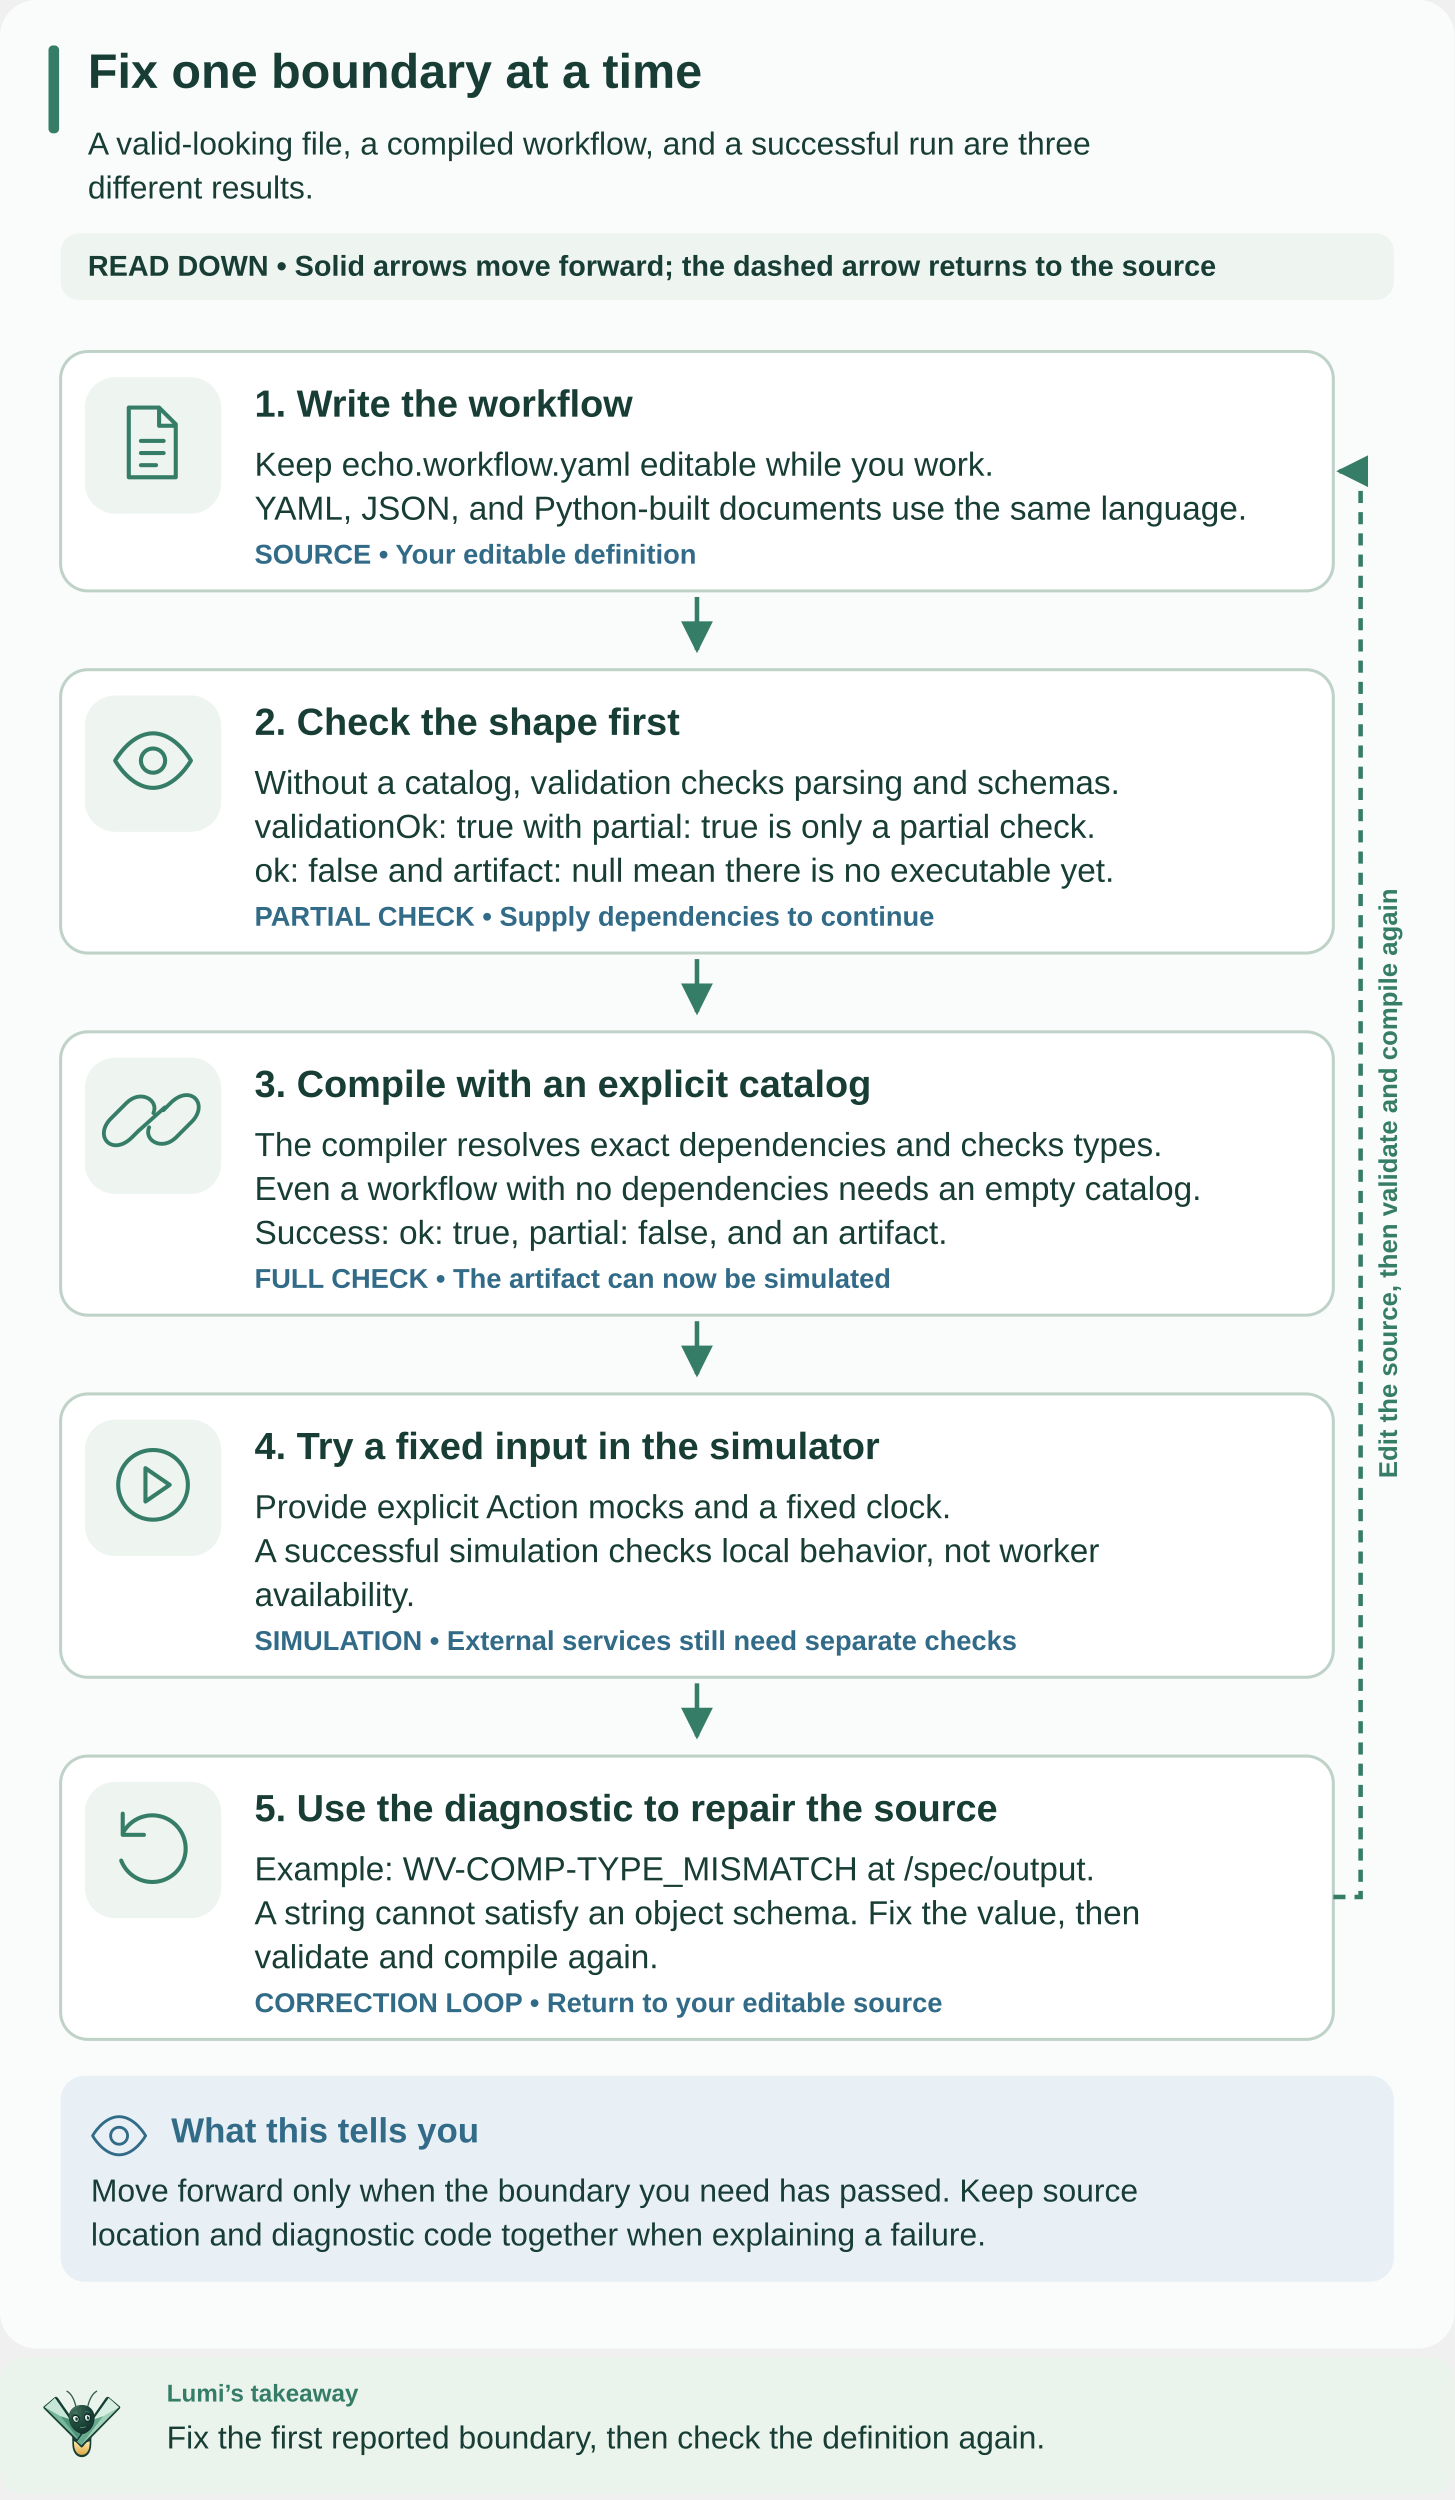
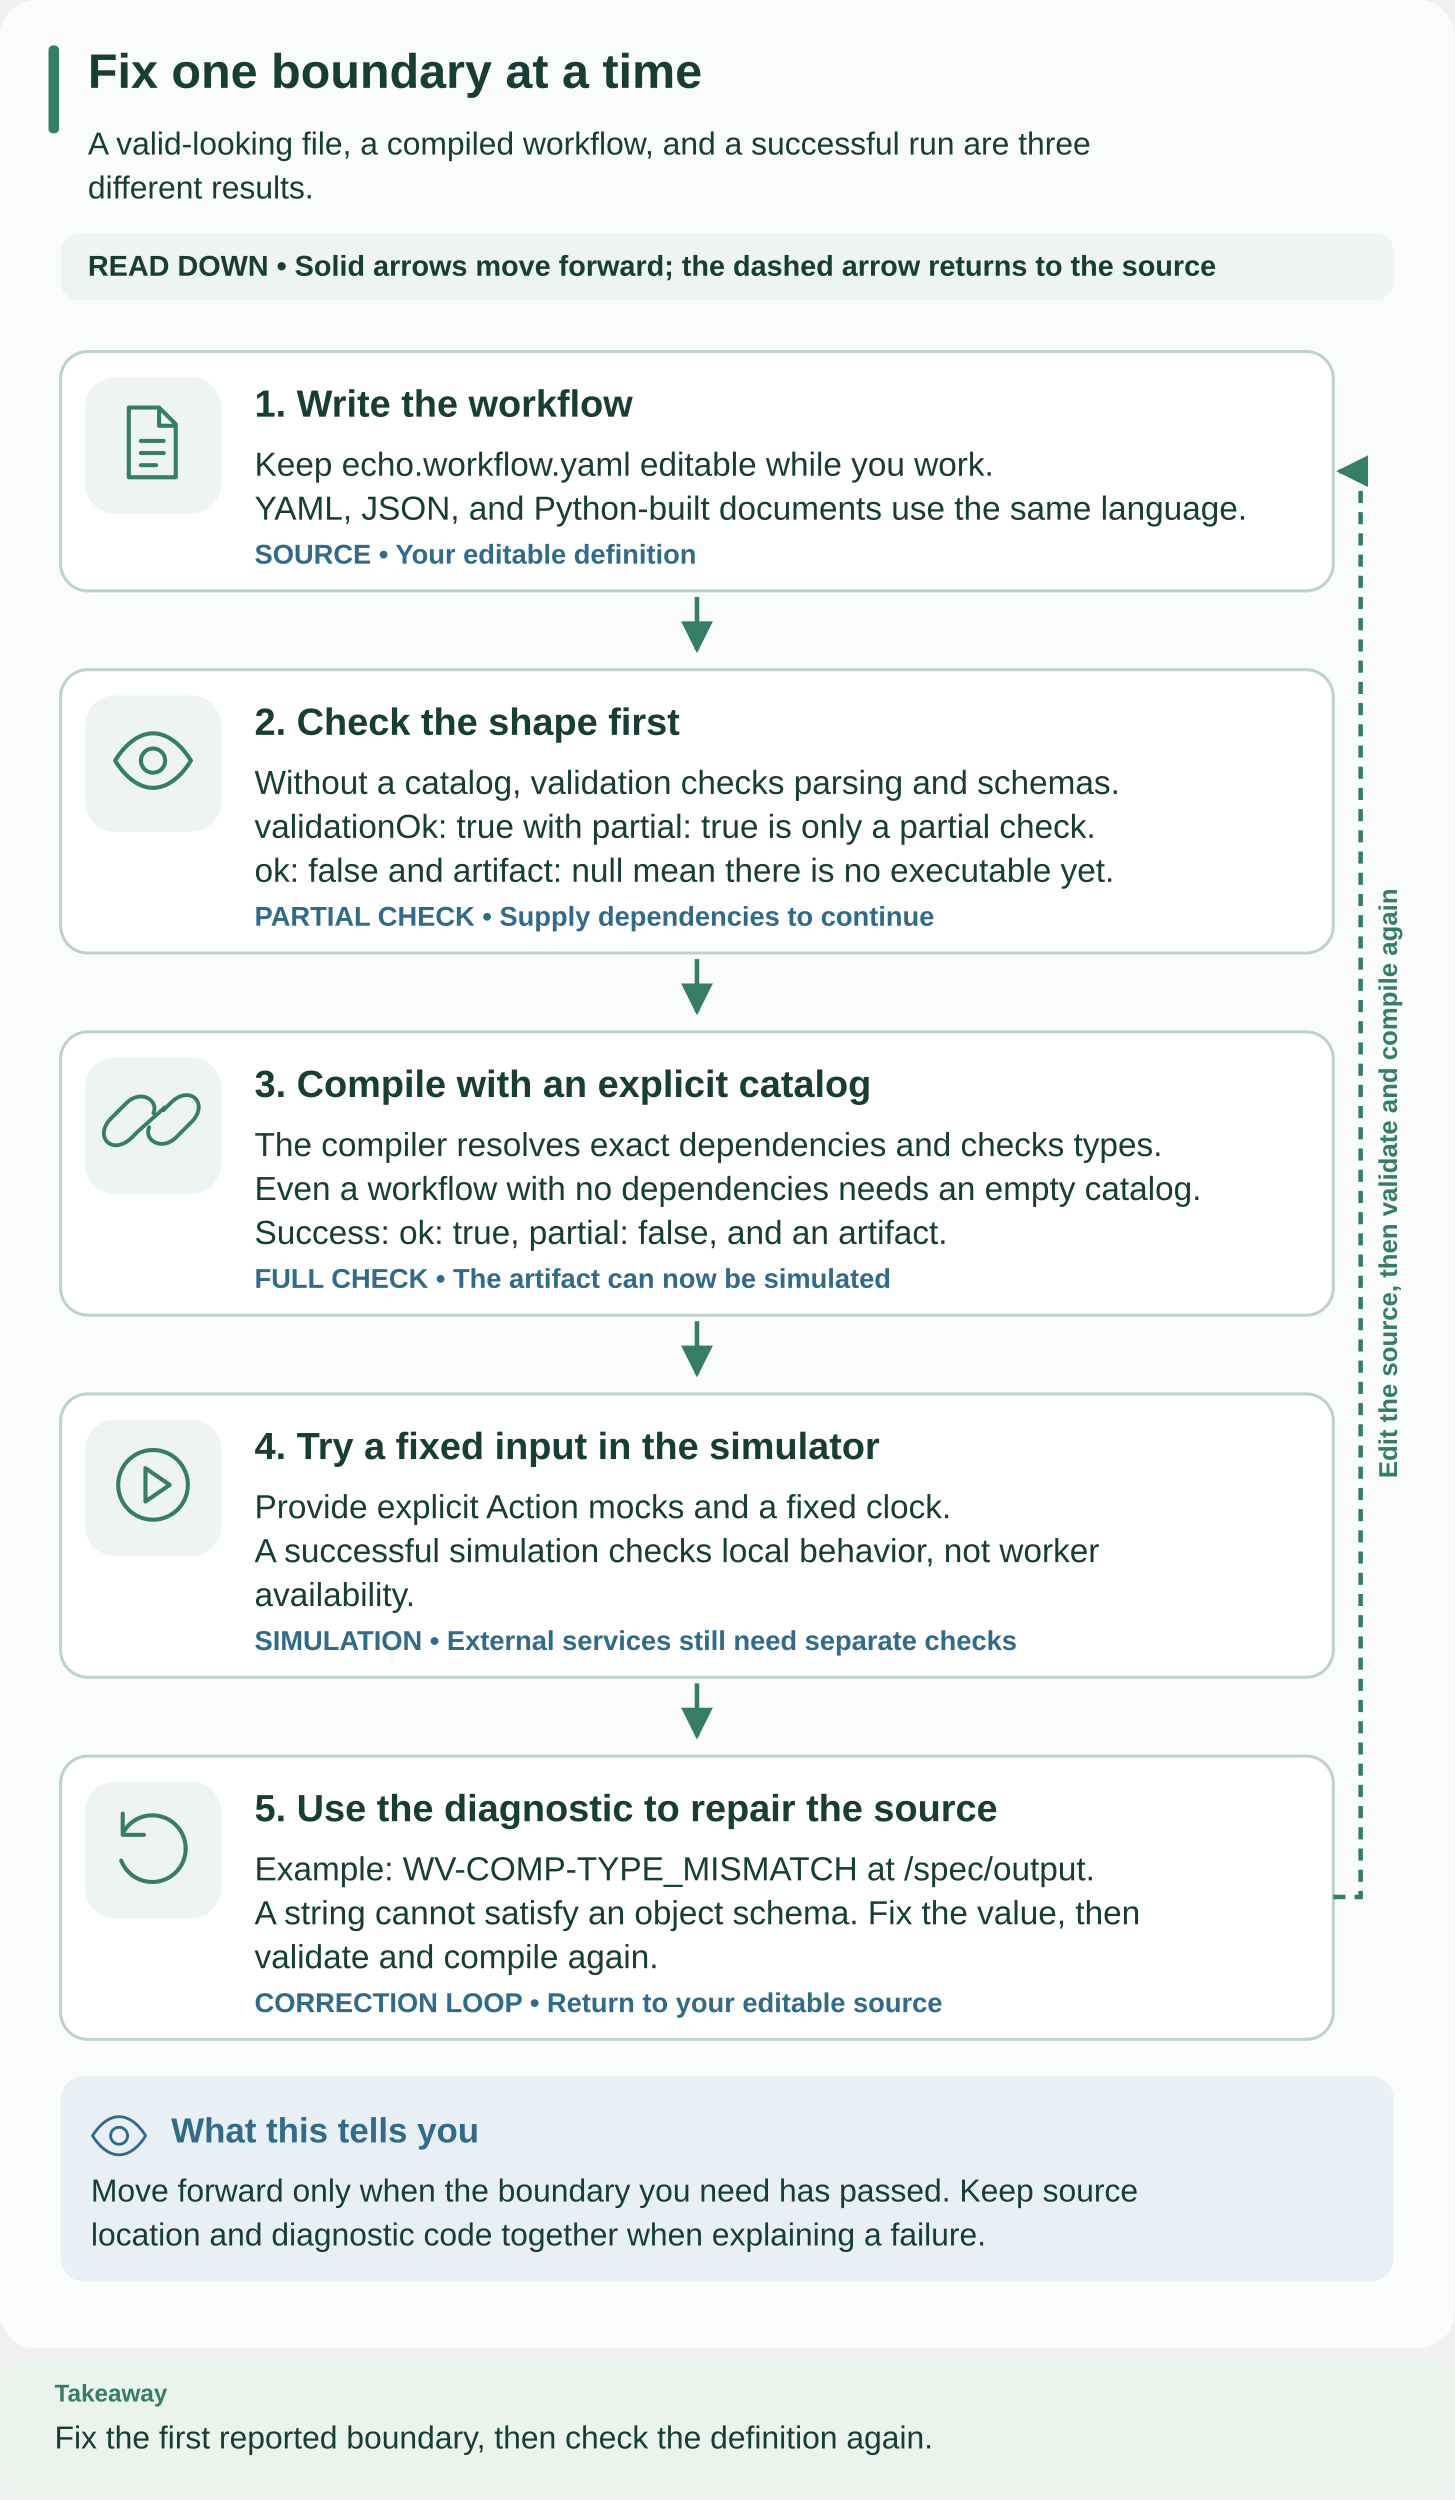
<svg xmlns="http://www.w3.org/2000/svg" width="960" height="1650" viewBox="0 0 960 1650" role="img" aria-labelledby="title desc">
  <defs>
    <marker id="arrow" viewBox="0 0 10 10" refX="9" refY="5" markerWidth="7" markerHeight="7" orient="auto">
      <path d="M0 0 10 5 0 10z" fill="#367D68" />
    </marker>
  </defs>
  <style>text{font-family:Arial,Helvetica,sans-serif}.edge{stroke:#367D68;stroke-width:3;fill:none;marker-end:url(#arrow)}</style>
  <rect width="960" height="1550" rx="24" fill="#FAFCFB" />
  <rect x="32" y="30" width="7" height="58" rx="3" fill="#367D68" />
  <text x="58" y="58" font-size="32" font-weight="700" fill="#173D34">Fix one boundary at a time</text>
  <text x="58" y="102" font-size="21" font-weight="400" fill="#173D34">A valid-looking file, a compiled workflow, and a successful run are three</text>
  <text x="58" y="131" font-size="21" font-weight="400" fill="#173D34">different results.</text>
  <rect x="40" y="154" width="880" height="44" rx="12" fill="#EEF4F0" />
  <text x="58" y="182" font-size="19" font-weight="600" fill="#173D34">READ DOWN  •  Solid arrows move forward; the dashed arrow returns to the source</text>
  <rect x="40" y="232" width="840" height="158" rx="18" fill="white" stroke="#BFD2C8" stroke-width="2" />
  <rect x="56" y="249" width="90" height="90" rx="20" fill="#EEF4F0" />
  <g transform="translate(73 264) scale(1)" stroke="#367D68" stroke-width="2.7" fill="none" stroke-linecap="round" stroke-linejoin="round">
    <path d="M12 5h20l11 11v35H12z M32 5v12h11 M20 27h15 M20 35h15 M20 43h10" />
  </g>
  <text x="168" y="275" font-size="25" font-weight="700" fill="#173D34">1. Write the workflow</text>
  <text x="168" y="314" font-size="22" font-weight="400" fill="#173D34">Keep echo.workflow.yaml editable while you work.</text>
  <text x="168" y="343" font-size="22" font-weight="400" fill="#173D34">YAML, JSON, and Python-built documents use the same language.</text>
  <text x="168" y="372" font-size="18" font-weight="600" fill="#326B88">SOURCE • Your editable definition</text>
  <path class="edge" d="M460 394v35" />
  <rect x="40" y="442" width="840" height="187" rx="18" fill="white" stroke="#BFD2C8" stroke-width="2" />
  <rect x="56" y="459" width="90" height="90" rx="20" fill="#EEF4F0" />
  <g transform="translate(73 474) scale(1)" stroke="#367D68" stroke-width="2.7" fill="none" stroke-linecap="round" stroke-linejoin="round">
    <path d="M3 28s10-18 25-18 25 18 25 18-10 18-25 18S3 28 3 28z" />
    <circle cx="28" cy="28" r="8" />
  </g>
  <text x="168" y="485" font-size="25" font-weight="700" fill="#173D34">2. Check the shape first</text>
  <text x="168" y="524" font-size="22" font-weight="400" fill="#173D34">Without a catalog, validation checks parsing and schemas.</text>
  <text x="168" y="553" font-size="22" font-weight="400" fill="#173D34">validationOk: true with partial: true is only a partial check.</text>
  <text x="168" y="582" font-size="22" font-weight="400" fill="#173D34">ok: false and artifact: null mean there is no executable yet.</text>
  <text x="168" y="611" font-size="18" font-weight="600" fill="#326B88">PARTIAL CHECK • Supply dependencies to continue</text>
  <path class="edge" d="M460 633v35" />
  <rect x="40" y="681" width="840" height="187" rx="18" fill="white" stroke="#BFD2C8" stroke-width="2" />
  <rect x="56" y="698" width="90" height="90" rx="20" fill="#EEF4F0" />
  <g transform="translate(73 713) scale(1)" stroke="#367D68" stroke-width="2.7" fill="none" stroke-linecap="round" stroke-linejoin="round">
    <path d="m19 35-5 5c-14 14-28-1-14-14l10-10c10-10 23-2 19 7 M36 21l5-5c14-14 28 1 14 14L45 40c-10 10-23 2-19-7 M18 36l19-17" transform="translate(1 0) scale(.94)" />
  </g>
  <text x="168" y="724" font-size="25" font-weight="700" fill="#173D34">3. Compile with an explicit catalog</text>
  <text x="168" y="763" font-size="22" font-weight="400" fill="#173D34">The compiler resolves exact dependencies and checks types.</text>
  <text x="168" y="792" font-size="22" font-weight="400" fill="#173D34">Even a workflow with no dependencies needs an empty catalog.</text>
  <text x="168" y="821" font-size="22" font-weight="400" fill="#173D34">Success: ok: true, partial: false, and an artifact.</text>
  <text x="168" y="850" font-size="18" font-weight="600" fill="#326B88">FULL CHECK • The artifact can now be simulated</text>
  <path class="edge" d="M460 872v35" />
  <rect x="40" y="920" width="840" height="187" rx="18" fill="white" stroke="#BFD2C8" stroke-width="2" />
  <rect x="56" y="937" width="90" height="90" rx="20" fill="#EEF4F0" />
  <g transform="translate(73 952) scale(1)" stroke="#367D68" stroke-width="2.7" fill="none" stroke-linecap="round" stroke-linejoin="round">
    <circle cx="28" cy="28" r="23" />
    <path d="m23 17 16 11-16 11z" />
  </g>
  <text x="168" y="963" font-size="25" font-weight="700" fill="#173D34">4. Try a fixed input in the simulator</text>
  <text x="168" y="1002" font-size="22" font-weight="400" fill="#173D34">Provide explicit Action mocks and a fixed clock.</text>
  <text x="168" y="1031" font-size="22" font-weight="400" fill="#173D34">A successful simulation checks local behavior, not worker</text>
  <text x="168" y="1060" font-size="22" font-weight="400" fill="#173D34">availability.</text>
  <text x="168" y="1089" font-size="18" font-weight="600" fill="#326B88">SIMULATION • External services still need separate checks</text>
  <path class="edge" d="M460 1111v35" />
  <rect x="40" y="1159" width="840" height="187" rx="18" fill="white" stroke="#BFD2C8" stroke-width="2" />
  <rect x="56" y="1176" width="90" height="90" rx="20" fill="#EEF4F0" />
  <g transform="translate(73 1191) scale(1)" stroke="#367D68" stroke-width="2.7" fill="none" stroke-linecap="round" stroke-linejoin="round">
    <path d="M8 19A22 22 0 1 1 7 37 M8 6v14h14" />
  </g>
  <text x="168" y="1202" font-size="25" font-weight="700" fill="#173D34">5. Use the diagnostic to repair the source</text>
  <text x="168" y="1241" font-size="22" font-weight="400" fill="#173D34">Example: WV-COMP-TYPE_MISMATCH at /spec/output.</text>
  <text x="168" y="1270" font-size="22" font-weight="400" fill="#173D34">A string cannot satisfy an object schema. Fix the value, then</text>
  <text x="168" y="1299" font-size="22" font-weight="400" fill="#173D34">validate and compile again.</text>
  <text x="168" y="1328" font-size="18" font-weight="600" fill="#326B88">CORRECTION LOOP • Return to your editable source</text>
  <path d="M880 1252H898V311H884" fill="none" stroke="#367D68" stroke-width="3" stroke-dasharray="8 6" marker-end="url(#arrow)" />
  <text x="922" y="781" transform="rotate(-90 922 781)" text-anchor="middle" font-size="17" font-weight="700" fill="#367D68">Edit the source, then validate and compile again</text>
  <rect x="40" y="1370" width="880" height="136" rx="16" fill="#E8F0F6" />
  <g transform="translate(59 1390) scale(0.7)" stroke="#326B88" stroke-width="2.7" fill="none" stroke-linecap="round" stroke-linejoin="round">
    <path d="M3 28s10-18 25-18 25 18 25 18-10 18-25 18S3 28 3 28z" />
    <circle cx="28" cy="28" r="8" />
  </g>
  <text x="113" y="1414" font-size="23" font-weight="700" fill="#326B88">What this tells you</text>
  <text x="60" y="1453" font-size="21" font-weight="400" fill="#173D34">Move forward only when the boundary you need has passed. Keep source</text>
  <text x="60" y="1482" font-size="21" font-weight="400" fill="#173D34">location and diagnostic code together when explaining a failure.</text>
-   <g id="lumi-takeaway">
+   <g id="takeaway">
    <rect x="0" y="1556" width="960" height="90" rx="16" fill="#EAF4ED" />
-     <g transform="translate(22 1567) scale(.25)">
-       <defs>
-         <radialGradient id="lumi-face" cx=".3" cy=".2" r=".9">
-           <stop stop-color="#3C6957" />
-           <stop offset=".55" stop-color="#1C463A" />
-           <stop offset="1" stop-color="#102E28" />
-         </radialGradient>
-         <linearGradient id="lumi-eye" x1="0" y1="0" x2="0" y2="1">
-           <stop stop-color="#FFFFFF" />
-           <stop offset="1" stop-color="#B8DCC8" />
-         </linearGradient>
-         <linearGradient id="lumi-lantern" x1="0" y1="0" x2="0" y2="1">
-           <stop stop-color="#FFEDAD" />
-           <stop offset="1" stop-color="#DDA743" />
-         </linearGradient>
-       </defs>
-       <g stroke-linecap="round" stroke-linejoin="round">
-         <path d="M113 89C109 67 100 51 89 45M143 89C147 67 156 51 167 45" fill="none" stroke="#315C4E" stroke-width="3.5" />
-         <path d="M102 134Q128 122 154 134L153 184C153 206 142 219 128 219C114 219 103 206 103 184Z" fill="#173D34" />
-         <path d="M107 177Q128 185 149 177L148 191C146 205 138 213 128 213C118 213 110 205 108 191Z" fill="url(#lumi-lantern)" />
-         <path d="M30 83L56 61Q61 57 66 64L142 174L130 193L28 91Q24 86 30 83Z" fill="#173D34" />
-         <path d="M57 63L135 175L129 185L30 87Z" fill="#78B89C" />
-         <path d="M57 63L96 119L72 111L30 87Z" fill="#C7E6D7" />
-         <path d="M72 111L96 119L135 175L129 185Z" fill="#4F9479" />
-         <path d="M226 83L200 61Q195 57 190 64L111 178L127 194L228 91Q232 86 226 83Z" fill="#173D34" />
-         <path d="M199 63L116 178L127 187L226 87Z" fill="#A1D1B9" />
-         <path d="M199 63L160 119L184 111L226 87Z" fill="#D8EEE3" />
-         <path d="M184 111L160 119L116 178L127 187Z" fill="#68AA8D" />
-         <g transform="rotate(-5 128 120)">
-           <path d="M94 115C93 95 108 81 128 81C148 81 163 95 162 115       C162 135 150 152 130 158C109 155 95 138 94 115Z" fill="url(#lumi-face)" />
-           <path d="M98 111C98 96 110 86 124 85" fill="none" stroke="#83AF94" stroke-width="1.2" opacity=".5" />
-           <path d="M128 87C124 99 124 106 126 112" fill="none" stroke="#58856B" stroke-width="1" opacity=".4" />
-           <path d="M103 114C104 106 111 103 117 107C124 111 124 120 119 126       C111 131 104 124 103 114Z" fill="#0C2923" />
-           <path d="M105 114C106 109 111 107 116 110C120 113 121 120 117 124       C111 127 106 122 105 114Z" fill="url(#lumi-eye)" />
-           <ellipse cx="114.5" cy="116.5" rx="3.3" ry="5.4" fill="#173D34" />
-           <circle cx="115.5" cy="113.5" r="1.4" fill="#FFFFFF" />
-           <path d="M135 112C138 105 145 103 151 108C156 114 153 124 147 127       C139 129 133 120 135 112Z" fill="#0C2923" />
-           <path d="M137 113C139 108 144 107 148 110C152 114 150 121 146 124       C140 126 136 120 137 113Z" fill="url(#lumi-eye)" />
-           <ellipse cx="145" cy="116" rx="3.3" ry="5.4" fill="#173D34" />
-           <circle cx="146" cy="113" r="1.4" fill="#FFFFFF" />
-           <path d="M106 101Q112 98 118 102M137 101Q143 98 149 102" fill="none" stroke="#6C997E" stroke-width="1.8" opacity=".65" />
-           <path d="M122 140Q129 143 136 139" fill="none" stroke="#84B295" stroke-width="1.5" />
-         </g>
-       </g>
-     </g>
-     <text x="110" y="1585" style="font-family:Arial,Helvetica,sans-serif;font-size:16px;font-weight:700;fill:#367D68">Lumi’s takeaway</text>
-     <text x="110" y="1616" style="font-family:Arial,Helvetica,sans-serif;font-size:21px;fill:#173D34">Fix the first reported boundary, then check the definition again.</text>
+     <text x="36" y="1585" style="font-family:Arial,Helvetica,sans-serif;font-size:16px;font-weight:700;fill:#367D68">Takeaway</text>
+     <text x="36" y="1616" style="font-family:Arial,Helvetica,sans-serif;font-size:21px;fill:#173D34">Fix the first reported boundary, then check the definition again.</text>
  </g>
</svg>
